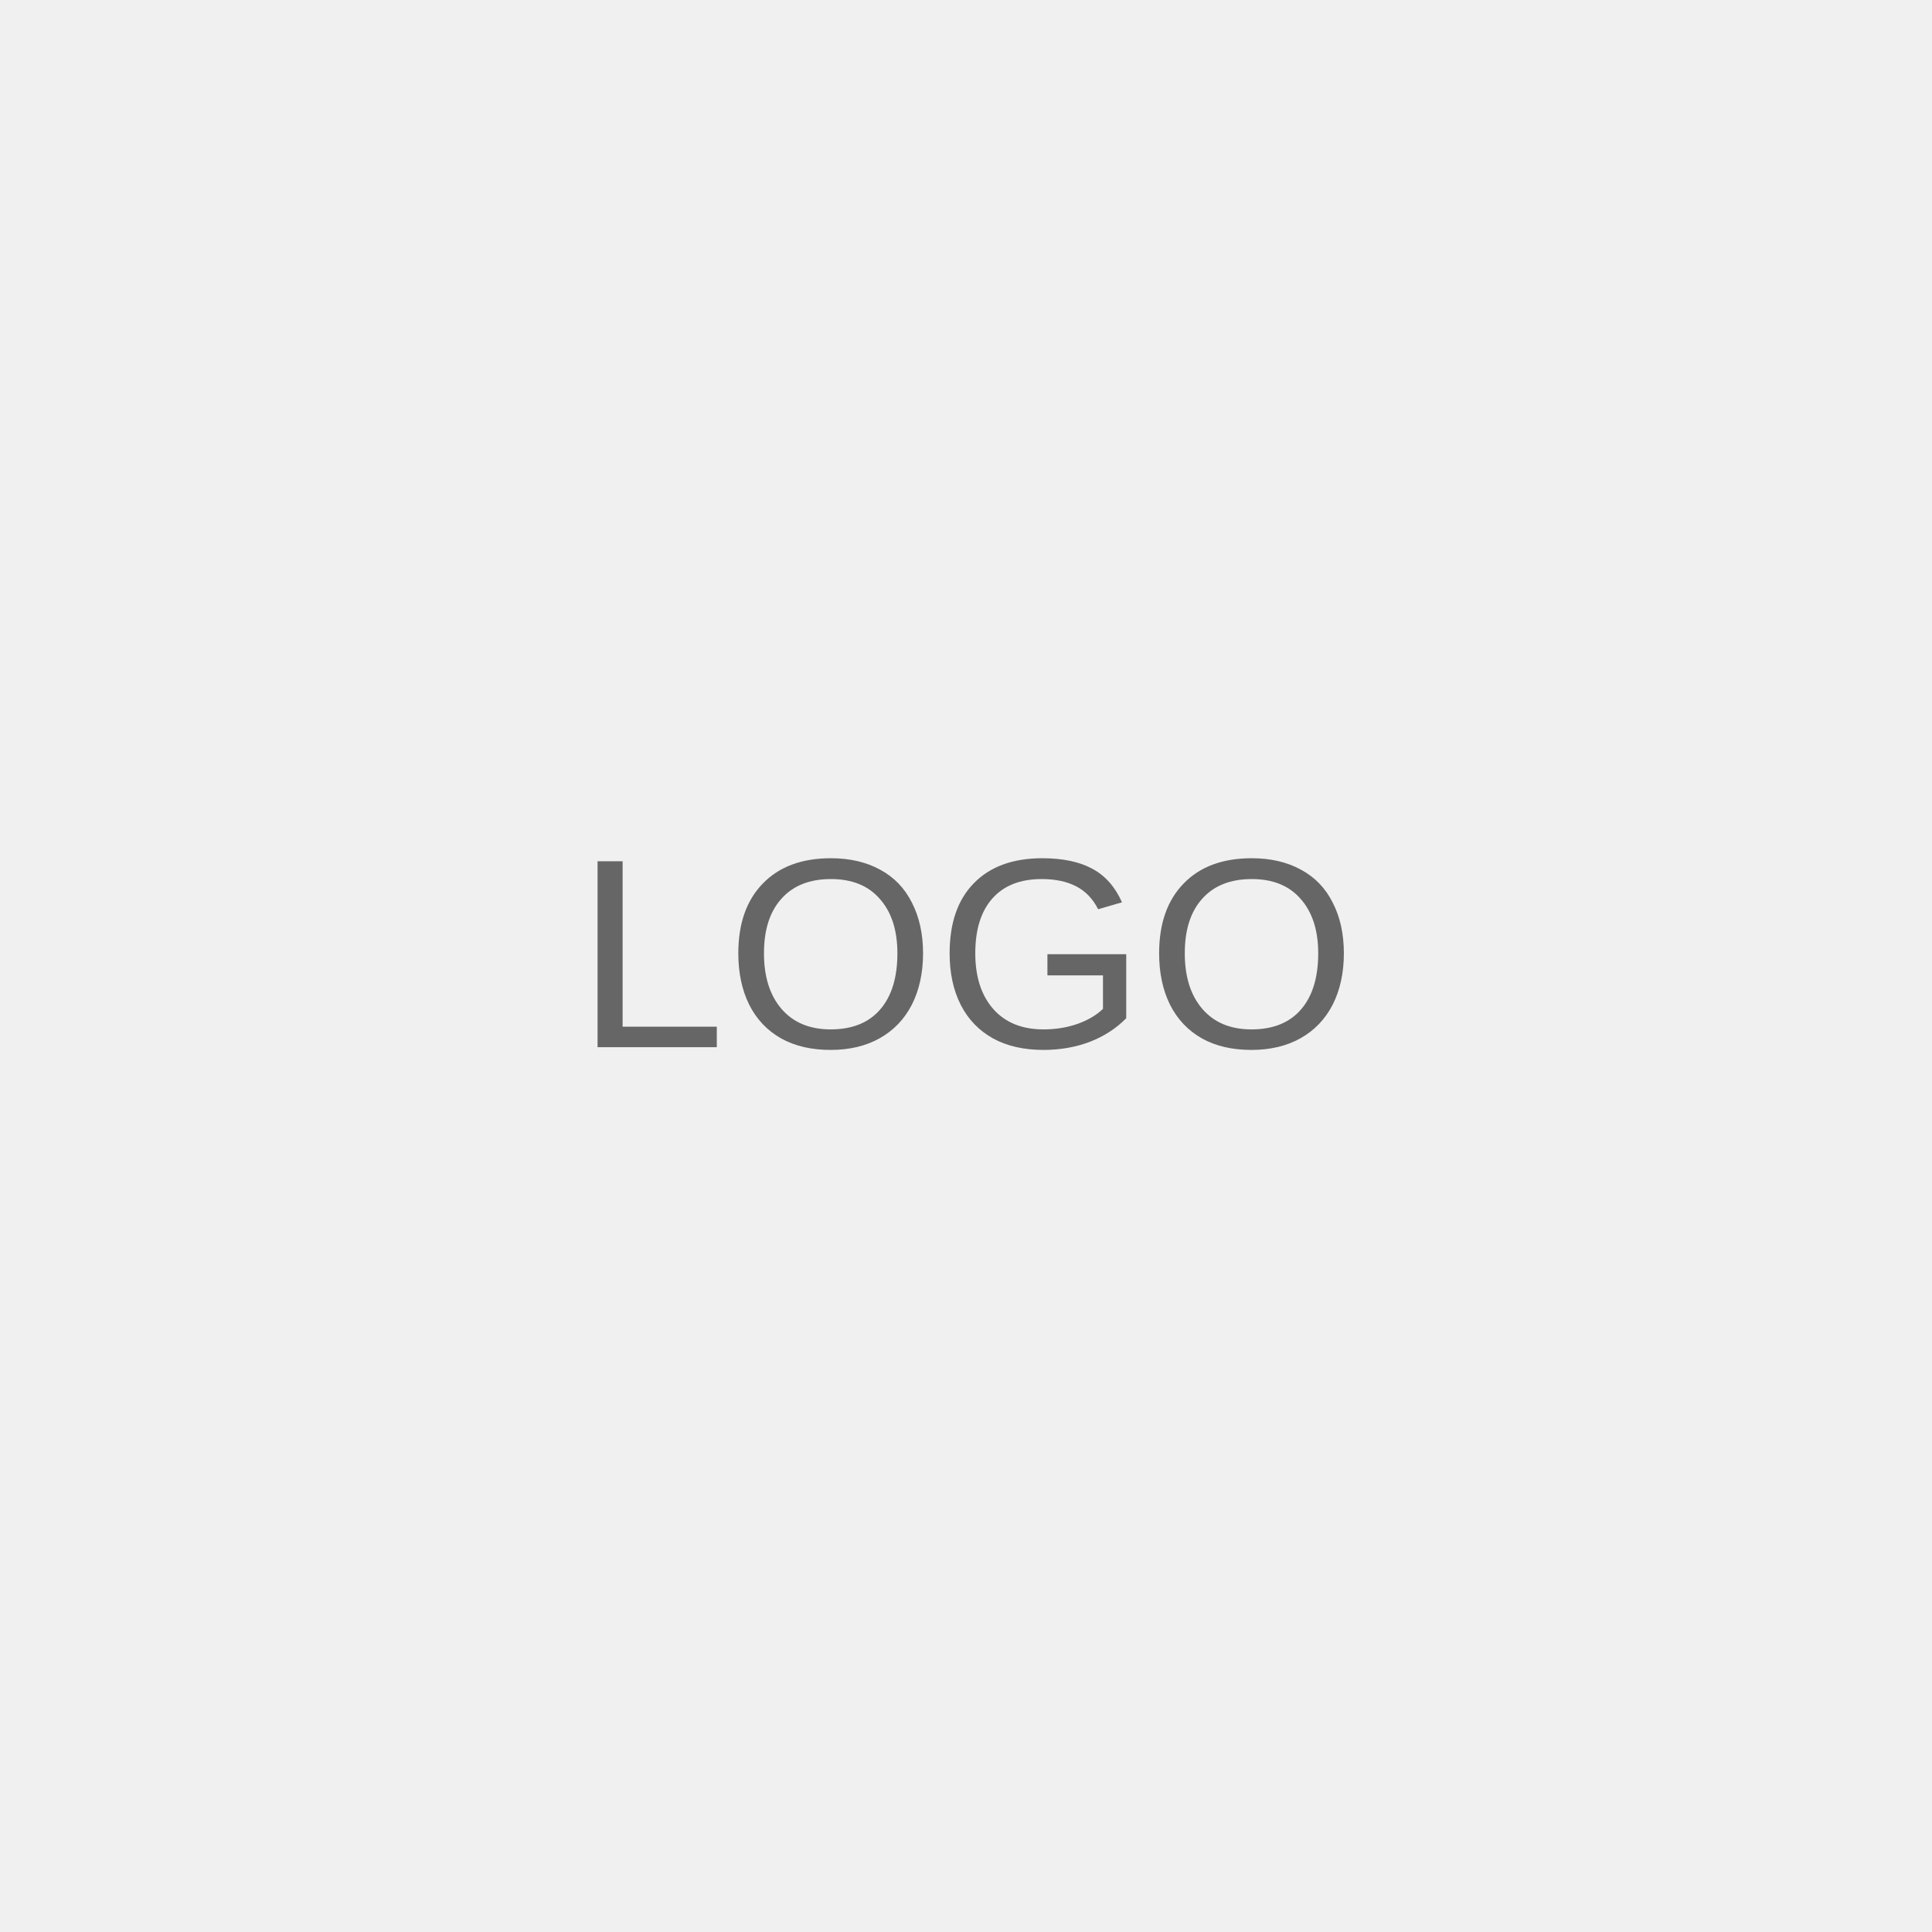
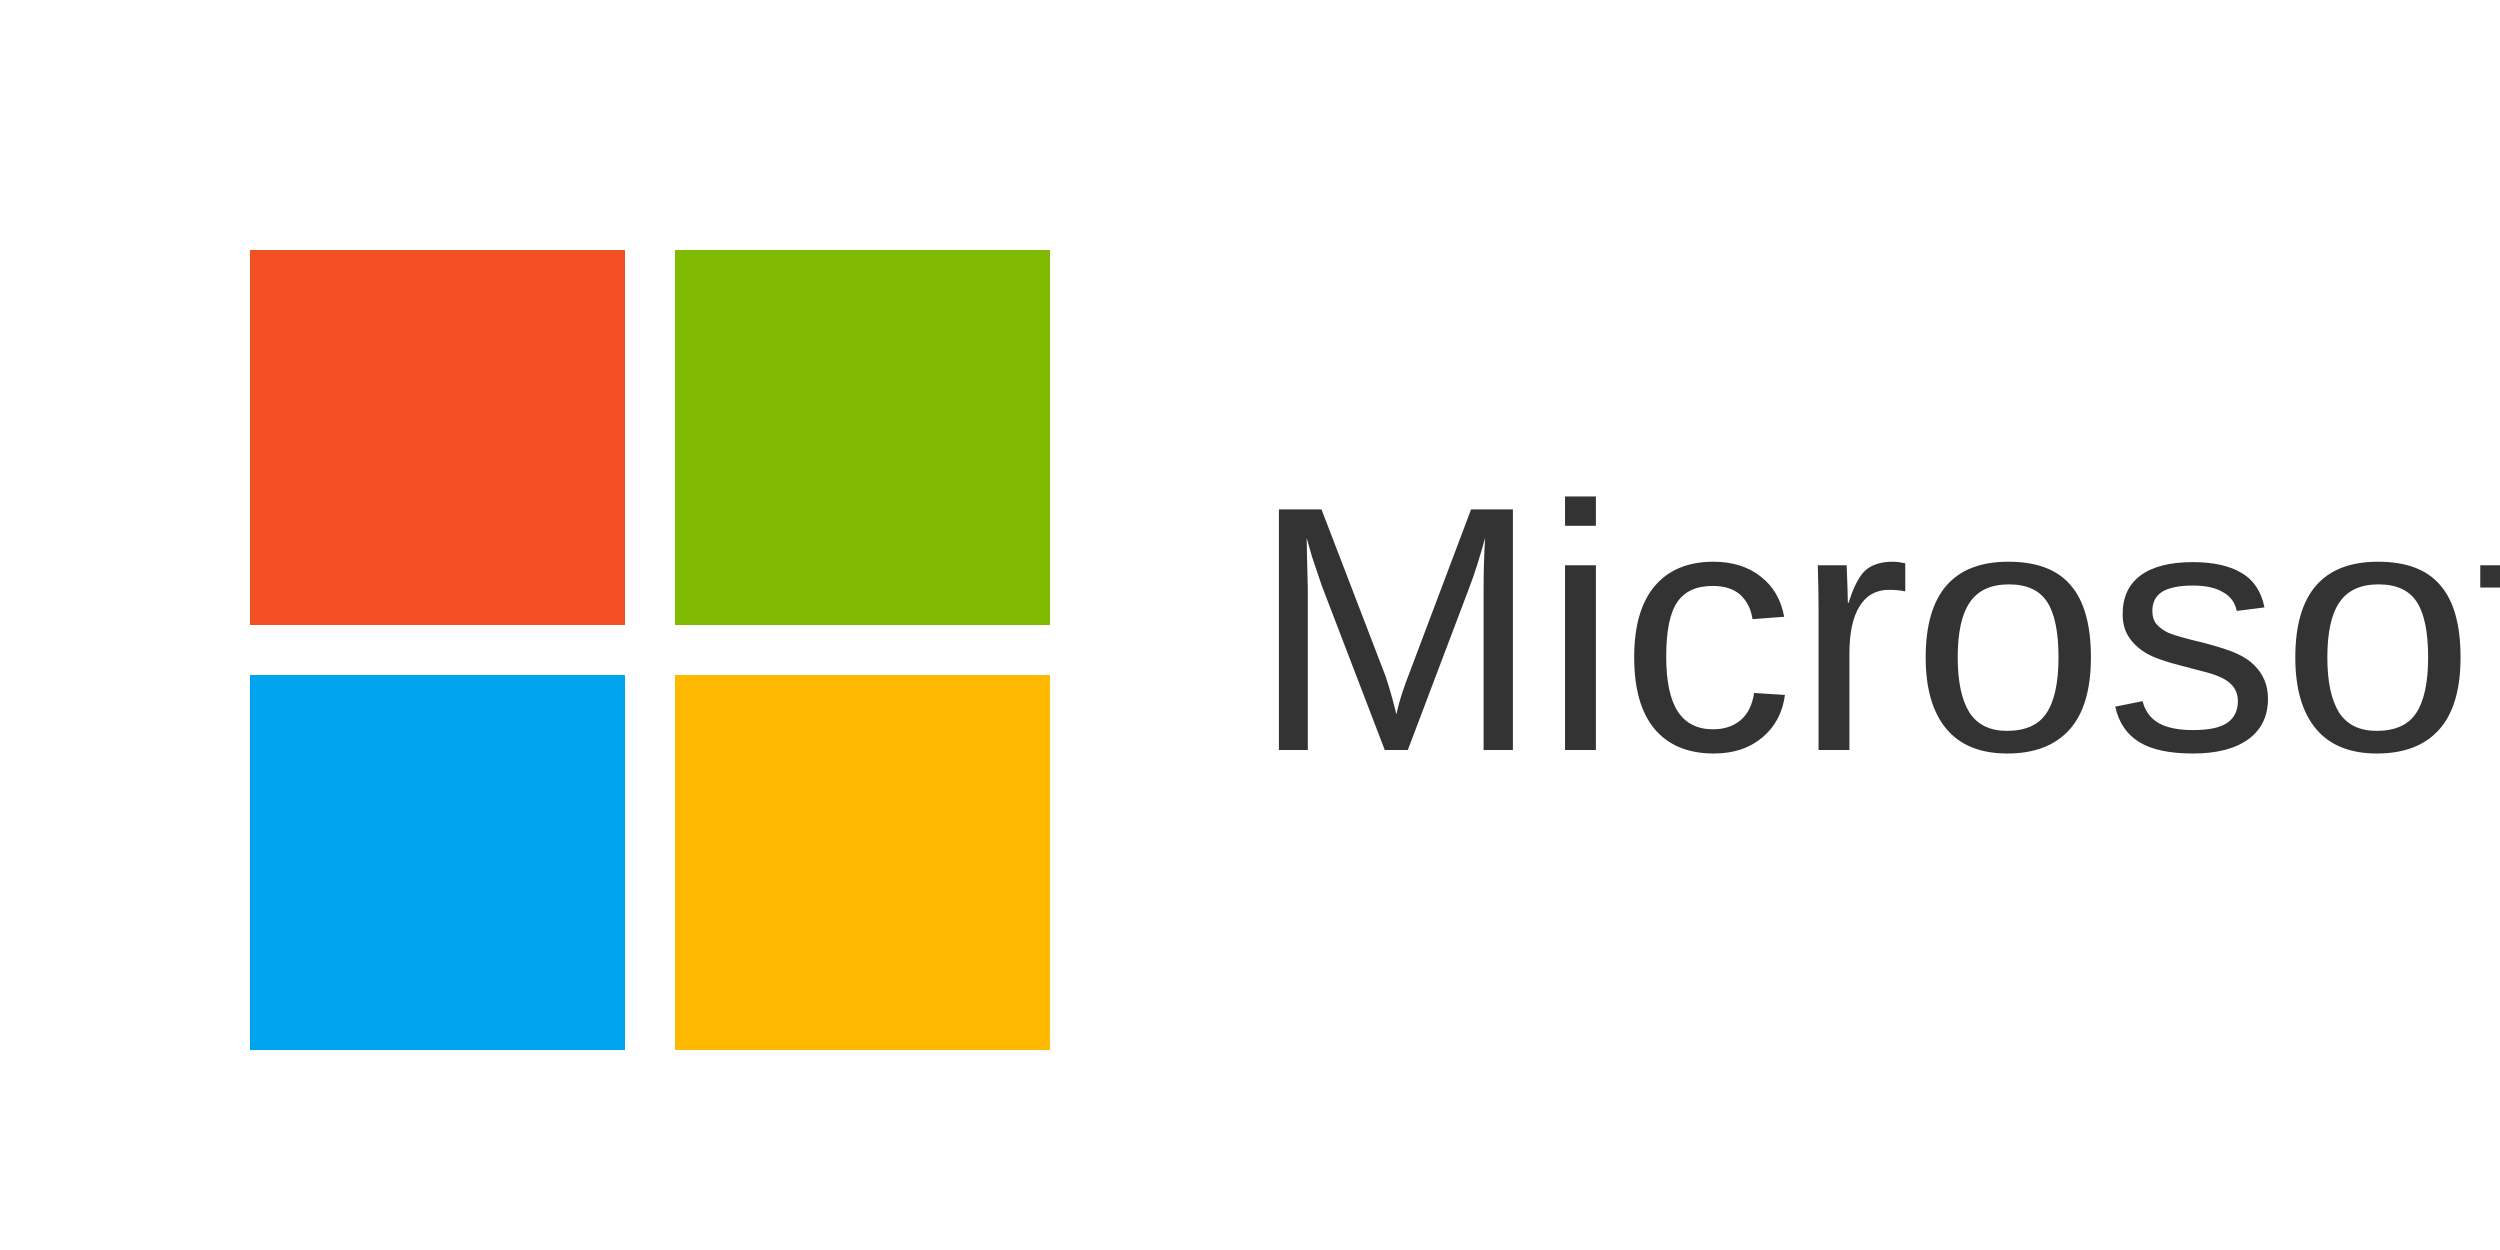
- <svg xmlns="http://www.w3.org/2000/svg" width="100" height="100" viewBox="0 0 100 100">
-   <rect width="100" height="100" fill="#f0f0f0" />
-   <text x="50" y="50" text-anchor="middle" dy=".3em" font-family="Arial" font-size="14" fill="#666">LOGO</text>
+ <svg xmlns="http://www.w3.org/2000/svg" viewBox="0 0 100 50" width="100" height="50">
+   <rect x="10" y="10" width="15" height="15" fill="#F25022" />
+   <rect x="27" y="10" width="15" height="15" fill="#7FBA00" />
+   <rect x="10" y="27" width="15" height="15" fill="#00A4EF" />
+   <rect x="27" y="27" width="15" height="15" fill="#FFB900" />
+   <text x="50" y="30" text-anchor="start" font-family="Arial, sans-serif" font-size="14" fill="#333">Microsoft</text>
</svg>
